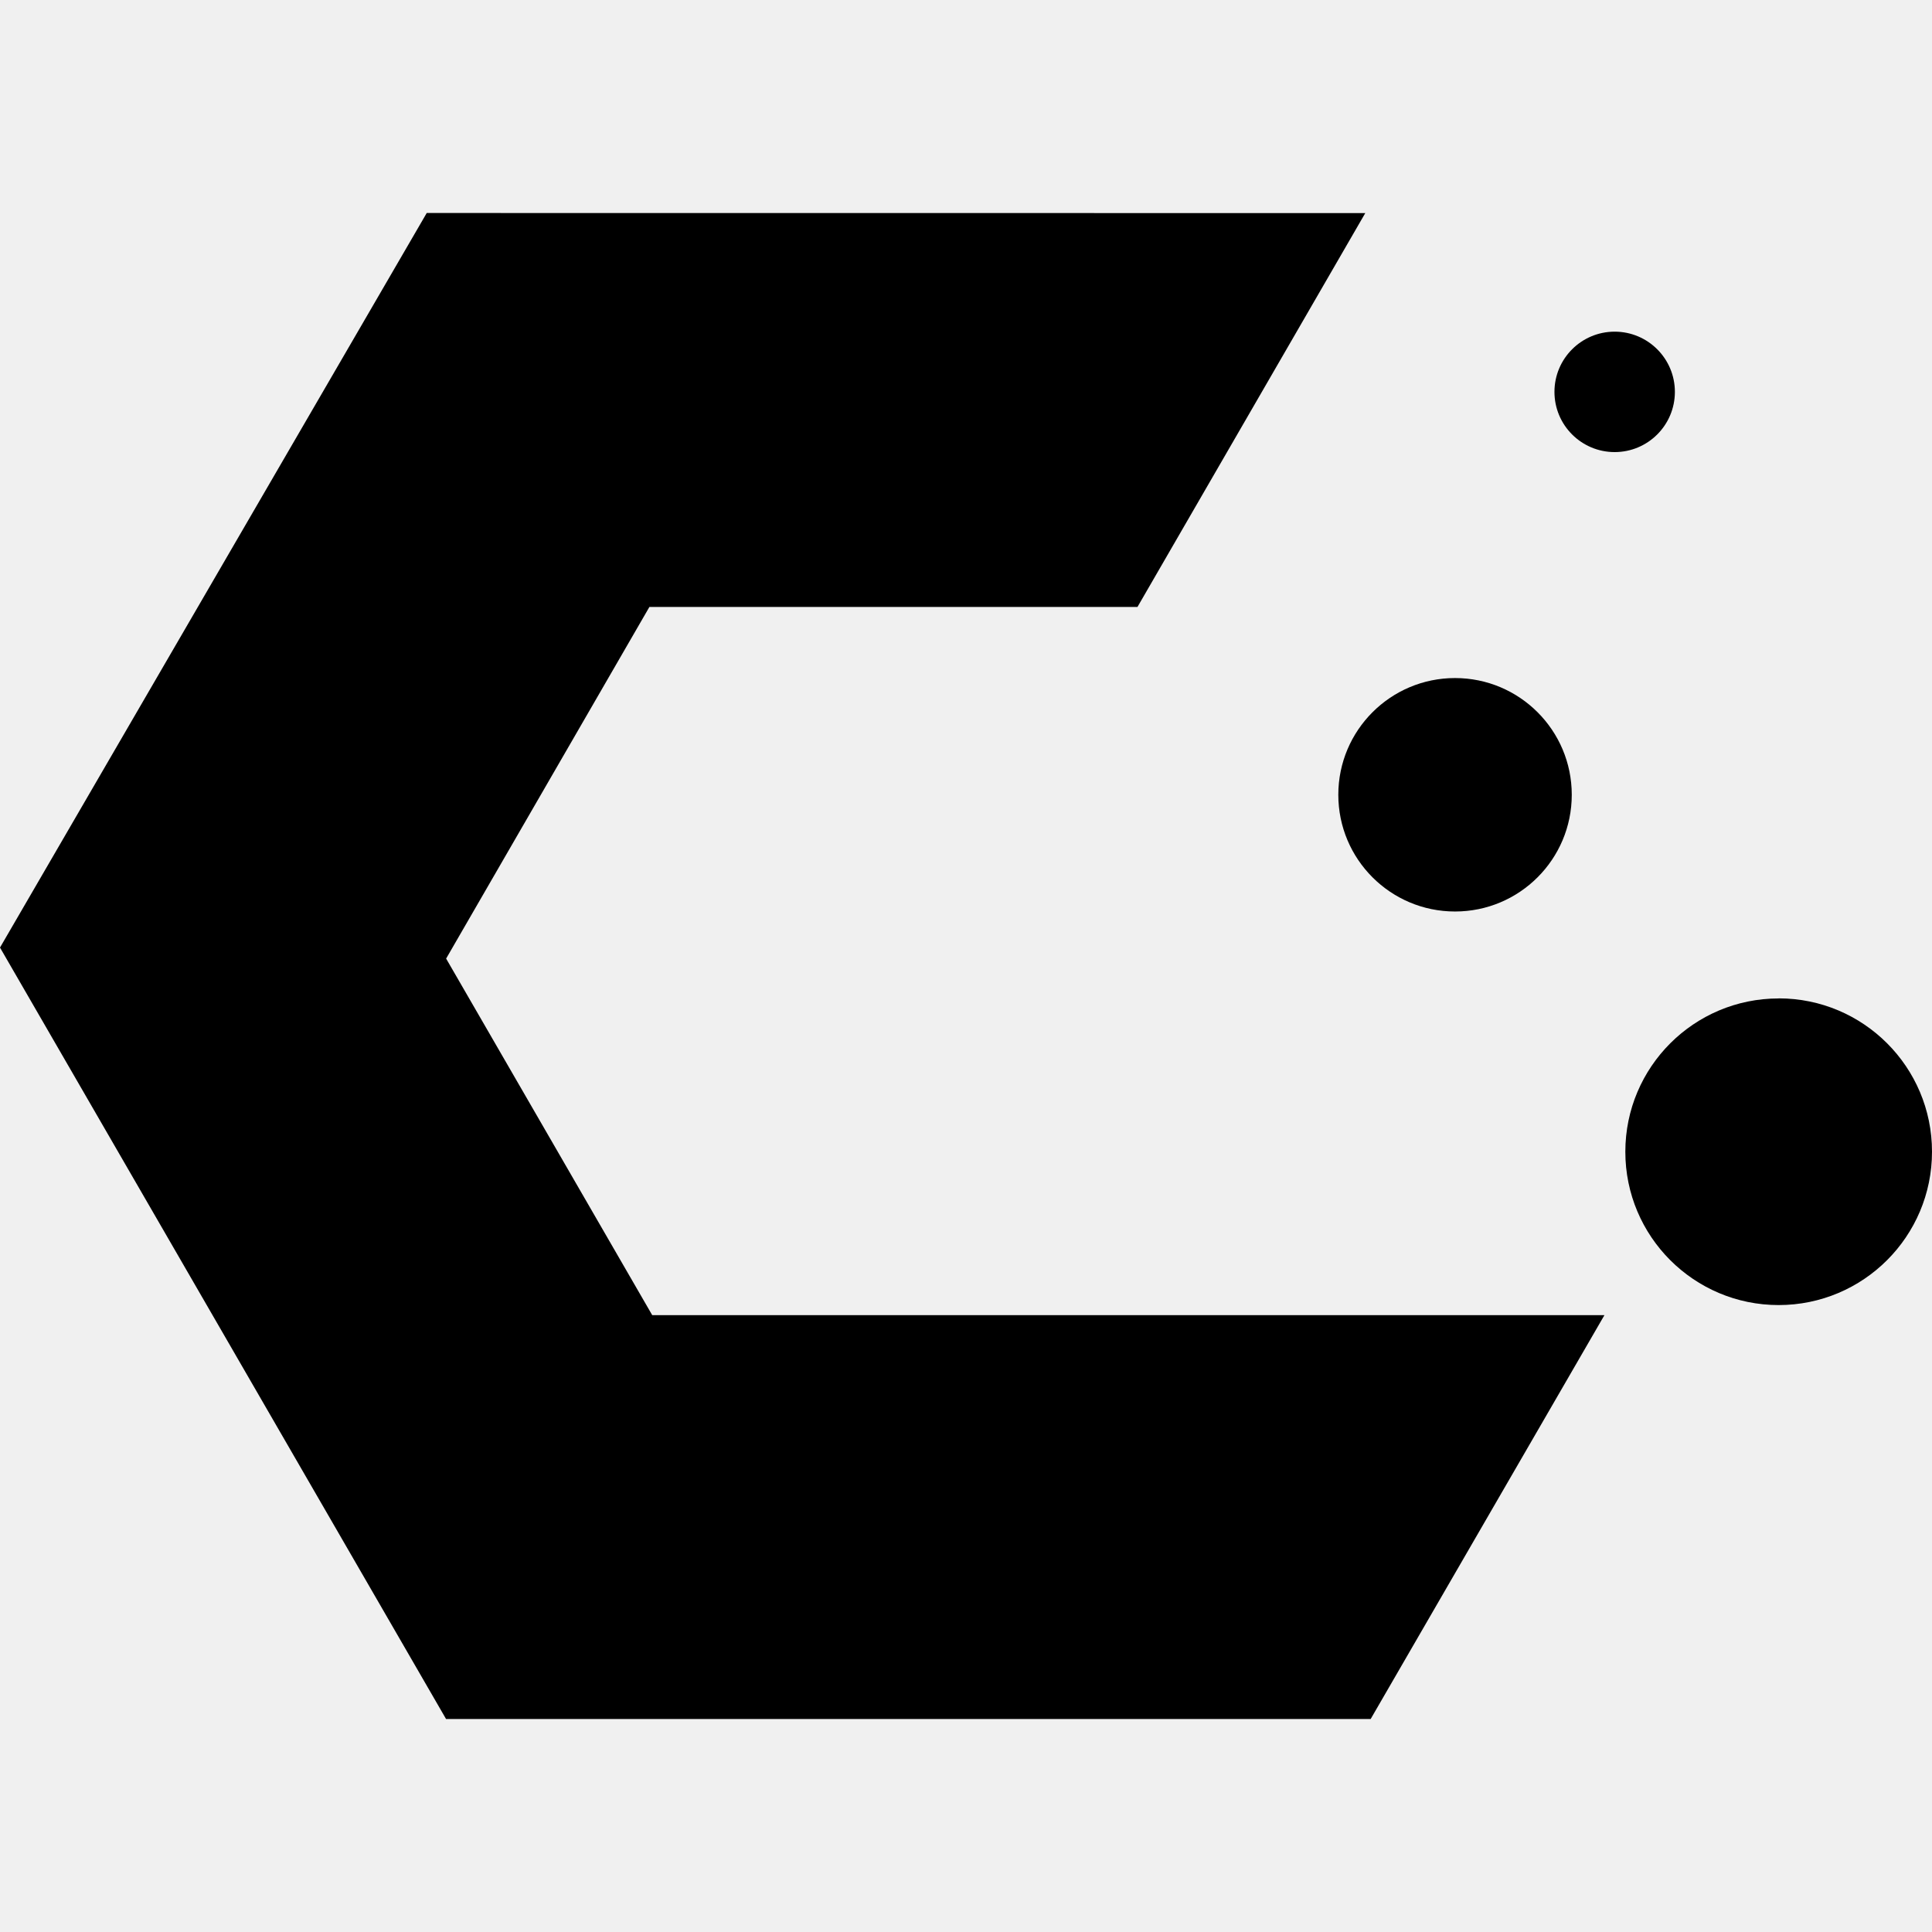
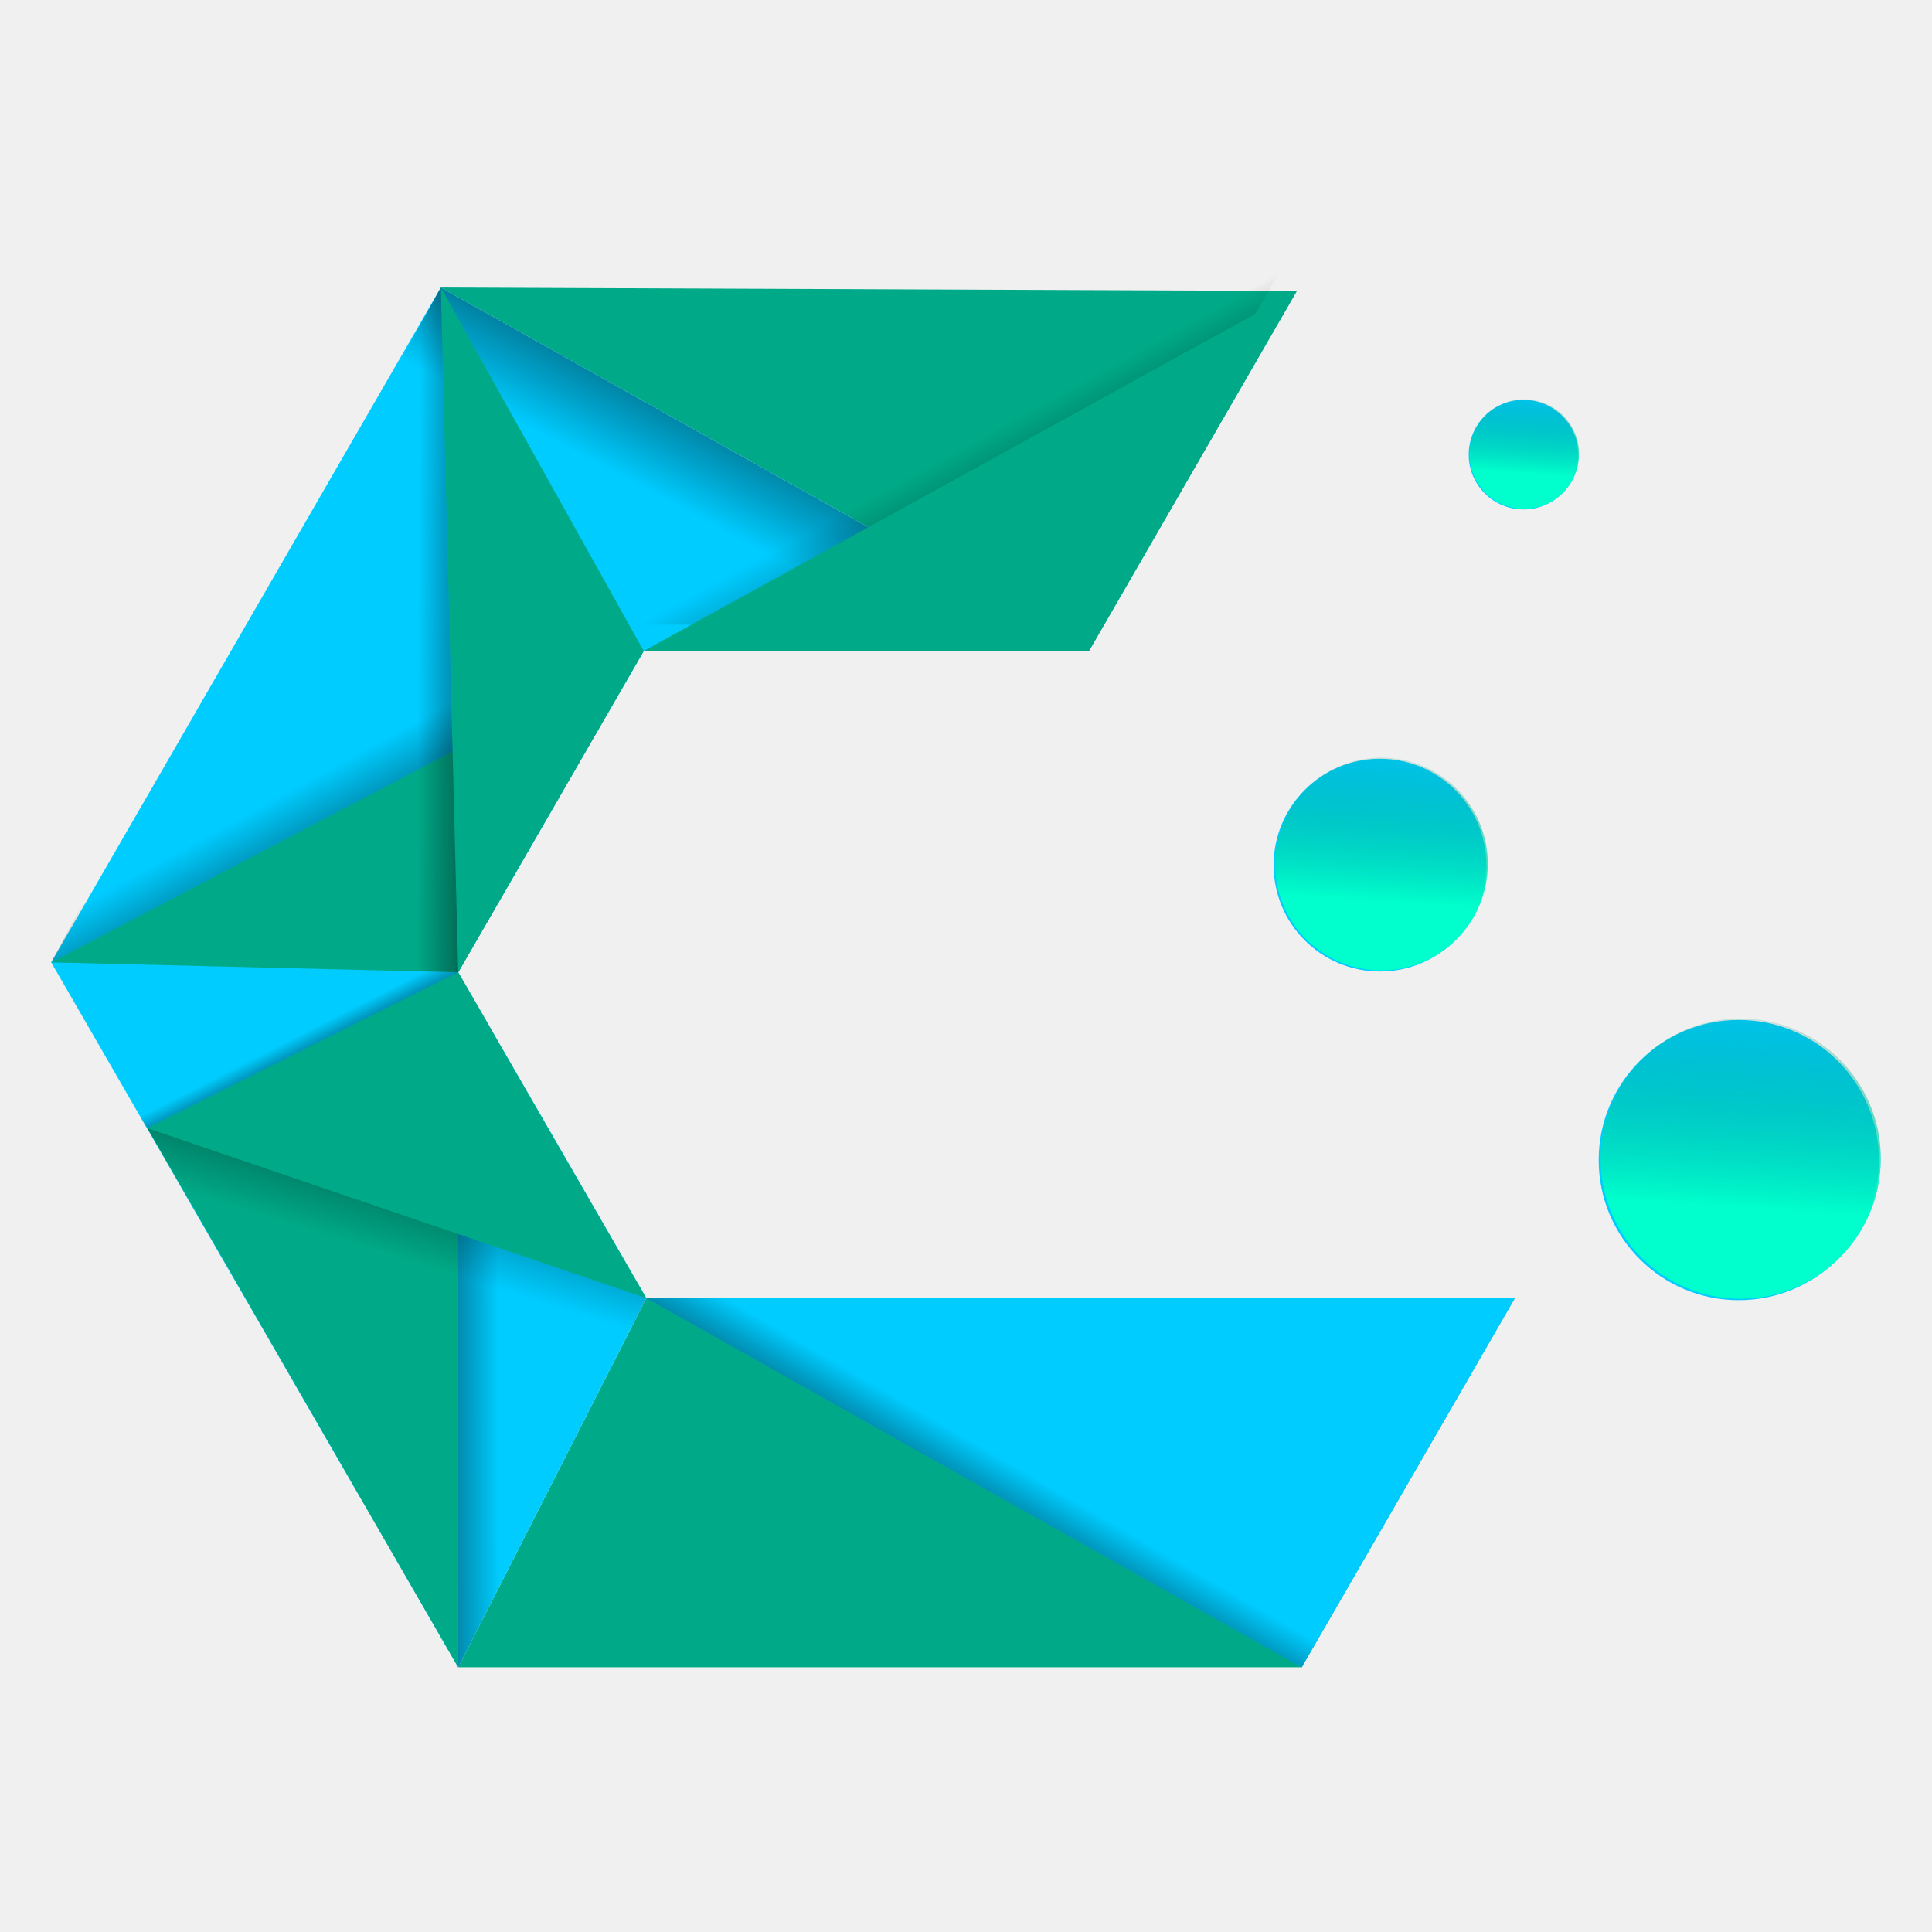
- <svg xmlns="http://www.w3.org/2000/svg" role="img" viewBox="0 0 24 24">
-   <path d="M5.301 2.646 0 11.771l5.541 9.583h11.486l2.904-5.017H8.102l-2.56-4.429L8.067 7.54h6.063l2.83-4.893ZM20.058 4.12a.748.748 0 0 0 0 1.496.748.748 0 0 0 0-1.496m-1.983 4.303a1.45 1.45 0 0 0 0 2.9 1.45 1.45 0 0 0 0-2.9m4.02 3.98a1.904 1.904 0 0 0 0 3.809 1.904 1.904 0 0 0 0-3.81" />
+ <svg xmlns="http://www.w3.org/2000/svg" xmlns:xlink="http://www.w3.org/1999/xlink" width="128" height="128" version="1.1" viewBox="0 0 64 64" id="svg13595">
+   <defs id="defs13599">
+     <linearGradient xlink:href="#linearGradient4353" id="linearGradient5185" x1="994.809" y1="1533.278" x2="982.344" y2="1556.765" gradientUnits="userSpaceOnUse" gradientTransform="matrix(1.879836,0,0,1.879836,-1461.366,-2735.896)" />
+     <linearGradient id="linearGradient4353">
+       <stop style="stop-color:#020202;stop-opacity:1;" offset="0" id="stop4349" />
+       <stop style="stop-color:#020202;stop-opacity:0;" offset="1" id="stop4351" />
+     </linearGradient>
+     <linearGradient xlink:href="#linearGradient4353" id="linearGradient9102" x1="1031.179" y1="1597.906" x2="1018.429" y2="1574.738" gradientUnits="userSpaceOnUse" gradientTransform="matrix(1.879836,0,0,1.879836,-1475.893,-2775.73)" />
+     <linearGradient xlink:href="#linearGradient4353" id="linearGradient11890" x1="940.433" y1="1612.467" x2="930.589" y2="1594.47" gradientUnits="userSpaceOnUse" gradientTransform="matrix(1.879836,0,0,1.879836,-1461.366,-2735.896)" />
+     <linearGradient xlink:href="#linearGradient4353" id="linearGradient11670" x1="965.605" y1="1571.427" x2="951.661" y2="1571.345" gradientUnits="userSpaceOnUse" gradientTransform="matrix(1.879836,0,0,1.879836,-1461.366,-2735.896)" />
+     <linearGradient xlink:href="#linearGradient4353" id="linearGradient13770" x1="946.234" y1="1655.864" x2="961.373" y2="1655.846" gradientUnits="userSpaceOnUse" gradientTransform="matrix(1.879836,0,0,1.879836,-1461.366,-2735.896)" />
+     <linearGradient xlink:href="#linearGradient4353" id="linearGradient12421" x1="936.335" y1="1628.774" x2="933.378" y2="1622.977" gradientUnits="userSpaceOnUse" gradientTransform="matrix(1.879836,0,0,1.879836,-1461.366,-2735.896)" />
+     <linearGradient xlink:href="#linearGradient4353" id="linearGradient13391" x1="950.33" y1="1618.617" x2="941.971" y2="1645.767" gradientUnits="userSpaceOnUse" gradientTransform="matrix(1.879836,0,0,1.879836,-1461.366,-2735.896)" />
+     <linearGradient xlink:href="#linearGradient4353" id="linearGradient13599" x1="1008.201" y1="1681.329" x2="1015.731" y2="1668.374" gradientUnits="userSpaceOnUse" gradientTransform="matrix(1.879836,0,0,1.879836,-1461.366,-2735.896)" />
+     <linearGradient xlink:href="#linearGradient18299" id="linearGradient18175" x1="1148.342" y1="1585.508" x2="1145.437" y2="1629.975" gradientUnits="userSpaceOnUse" gradientTransform="matrix(1.149118,0,0,1.149118,-688.7274,-1522.631)" />
+     <linearGradient id="linearGradient18299">
+       <stop style="stop-color:#008066;stop-opacity:0" offset="0" id="stop18295" />
+       <stop style="stop-color:#00ffcc;stop-opacity:1" offset="1" id="stop18297" />
+     </linearGradient>
+     <linearGradient xlink:href="#linearGradient18299" id="linearGradient18632" gradientUnits="userSpaceOnUse" gradientTransform="matrix(0.8723759,0,0,0.8723759,-453.2197,-1141.104)" x1="1148.342" y1="1585.508" x2="1145.437" y2="1629.975" />
+     <linearGradient xlink:href="#linearGradient18299" id="linearGradient18659" gradientUnits="userSpaceOnUse" gradientTransform="matrix(0.449207,0,0,0.449207,64.08803,-548.5132)" x1="1148.342" y1="1585.508" x2="1145.437" y2="1629.975" />
+   </defs>
+   <g id="g3823" transform="matrix(0.1458673,0,0,0.1458673,-33.93611,-11.12266)">
+     <path style="fill:#ffffff;fill-opacity:1;stroke:none;stroke-width:0.497px;stroke-linecap:butt;stroke-linejoin:miter;stroke-opacity:1" d="M 340.702,142.334 H 527.16 L 479.959,224.089 H 378.84 l -42.133,72.977 42.72,73.994 h 197.246 l -48.401,83.834 H 336.699 L 244.273,294.808 332.758,141.548 Z" id="path3295-6-2-7-3" />
+     <path style="fill:#00aa88;stroke:none;stroke-width:0.497px;stroke-linecap:butt;stroke-linejoin:miter;stroke-opacity:1" d="m 332.758,141.548 147.201,82.541 47.202,-81.756 z" id="path6337" />
+     <path style="fill:#00aa88;stroke:none;stroke-width:0.497px;stroke-linecap:butt;stroke-linejoin:miter;stroke-opacity:1" d="m 379.426,371.06 -42.727,83.834 h 191.572 l 48.401,-83.834 z" id="path6372" />
+     <path style="fill:#00ccff;stroke:none;stroke-width:0.497px;stroke-linecap:butt;stroke-linejoin:miter;stroke-opacity:1" d="M 332.758,141.548 479.959,224.089 H 378.84 l -42.133,72.977 42.72,73.994 -42.727,83.834 -92.426,-160.086 88.484,-153.26" id="path6473" />
+     <path style="fill:url(#linearGradient5185);fill-opacity:1;stroke:none;stroke-width:0.497px;stroke-linecap:butt;stroke-linejoin:miter;stroke-opacity:1" d="M 479.959,224.089 332.758,141.548 321.563,161.739 433.153,223.62 Z" id="path5111" />
+     <path style="fill:url(#linearGradient9102);fill-opacity:1;stroke:none;stroke-width:0.497px;stroke-linecap:butt;stroke-linejoin:miter;stroke-opacity:1" d="m 375.855,218.121 148.321,-81.756 -47.202,81.756 z" id="path8399-8" />
+     <path style="fill:#00aa88;fill-opacity:1;stroke:none;stroke-width:0.497px;stroke-linecap:butt;stroke-linejoin:miter;stroke-opacity:1" d="M 378.84,224.089 527.16,142.334 479.959,224.089 Z" id="path8399" />
+     <path style="fill:#00aa88;stroke:none;stroke-width:0.497px;stroke-linecap:butt;stroke-linejoin:miter;stroke-opacity:1" d="m 244.273,294.808 134.566,-70.718 -42.134,72.977 z" id="path8568" />
+     <path style="fill:url(#linearGradient11890);fill-opacity:1;stroke:none;stroke-width:0.497px;stroke-linecap:butt;stroke-linejoin:miter;stroke-opacity:1" d="m 244.273,294.808 134.566,-70.718 -9.091,-14.222 -115.971,67.227 z" id="path11882" />
+     <path style="fill:#00aa88;fill-opacity:1;stroke:none;stroke-width:0.497px;stroke-linecap:butt;stroke-linejoin:miter;stroke-opacity:1" d="m 378.84,224.089 -46.082,-82.541 3.948,155.518 z" id="path8467" />
+     <path style="fill:#00ccff;fill-opacity:1;stroke:none;stroke-width:0.497px;stroke-linecap:butt;stroke-linejoin:miter;stroke-opacity:1" d="m 379.426,371.06 148.845,83.834 48.401,-83.834 z" id="path8916" />
+     <path style="fill:url(#linearGradient11670);fill-opacity:1;stroke:none;stroke-width:0.497px;stroke-linecap:butt;stroke-linejoin:miter;stroke-opacity:1" d="m 332.758,141.548 -11.194,20.191 1.074,134.666 14.069,0.661 z" id="path11629" />
+     <path style="fill:#00aa88;fill-opacity:1;stroke:none;stroke-width:0.497px;stroke-linecap:butt;stroke-linejoin:miter;stroke-opacity:1" d="m 336.706,297.067 -70.568,35.389 70.561,122.439 z" id="path12053" />
+     <path style="fill:url(#linearGradient13770);fill-opacity:1;stroke:none;stroke-width:0.497px;stroke-linecap:butt;stroke-linejoin:miter;stroke-opacity:1" d="m 336.706,297.067 v 157.828 l 17.291,-33.744 1.335,-92.519 z" id="path13729" />
+     <path style="fill:url(#linearGradient12421);fill-opacity:1;stroke:none;stroke-width:0.497px;stroke-linecap:butt;stroke-linejoin:miter;stroke-opacity:1" d="m 266.138,332.455 70.568,-35.389 -14.069,-0.661 -61.227,29.253 z" id="path12347" />
+     <path style="fill:#00aa88;fill-opacity:1;stroke:none;stroke-width:0.497px;stroke-linecap:butt;stroke-linejoin:miter;stroke-opacity:1" d="m 266.138,332.455 113.289,38.605 -42.72,-73.994 z" id="path13027" />
+     <path style="fill:url(#linearGradient13391);fill-opacity:1;stroke:none;stroke-width:0.497px;stroke-linecap:butt;stroke-linejoin:miter;stroke-opacity:1" d="m 379.426,371.06 -113.289,-38.605 12.301,21.241 93.102,33.817 z" id="path13350" />
+     <path style="fill:url(#linearGradient13599);fill-opacity:1;stroke:none;stroke-width:0.497px;stroke-linecap:butt;stroke-linejoin:miter;stroke-opacity:1" d="m 379.426,371.06 148.844,83.834 17.839,-31.753 -95.797,-52.899 z" id="path13525" />
+     <circle style="fill:#00ccff;fill-opacity:1;stroke:none;stroke-width:0.304;stroke-opacity:1" id="path14992-9" cx="627.528" cy="339.702" r="31.819" />
+     <circle style="fill:url(#linearGradient18175);fill-opacity:1;stroke:none;stroke-width:0.304;stroke-opacity:1" id="path14992-9-0" cx="627.964" cy="339.375" r="31.819" />
+     <circle style="fill:#00ccff;fill-opacity:1;stroke:none;stroke-width:0.231;stroke-opacity:1" id="path14992-9-7" cx="546.042" cy="272.724" r="24.156" />
+     <circle style="fill:url(#linearGradient18632);fill-opacity:1;stroke:none;stroke-width:0.231;stroke-opacity:1" id="path14992-9-0-5" cx="546.373" cy="272.476" r="24.156" />
+     <circle style="fill:#00ccff;fill-opacity:1;stroke:none;stroke-width:0.119;stroke-opacity:1" id="path14992-9-28" cx="578.632" cy="179.5" r="12.439" />
+     <circle style="fill:url(#linearGradient18659);fill-opacity:1;stroke:none;stroke-width:0.119;stroke-opacity:1" id="path14992-9-0-9" cx="578.802" cy="179.372" r="12.439" />
+   </g>
</svg>
